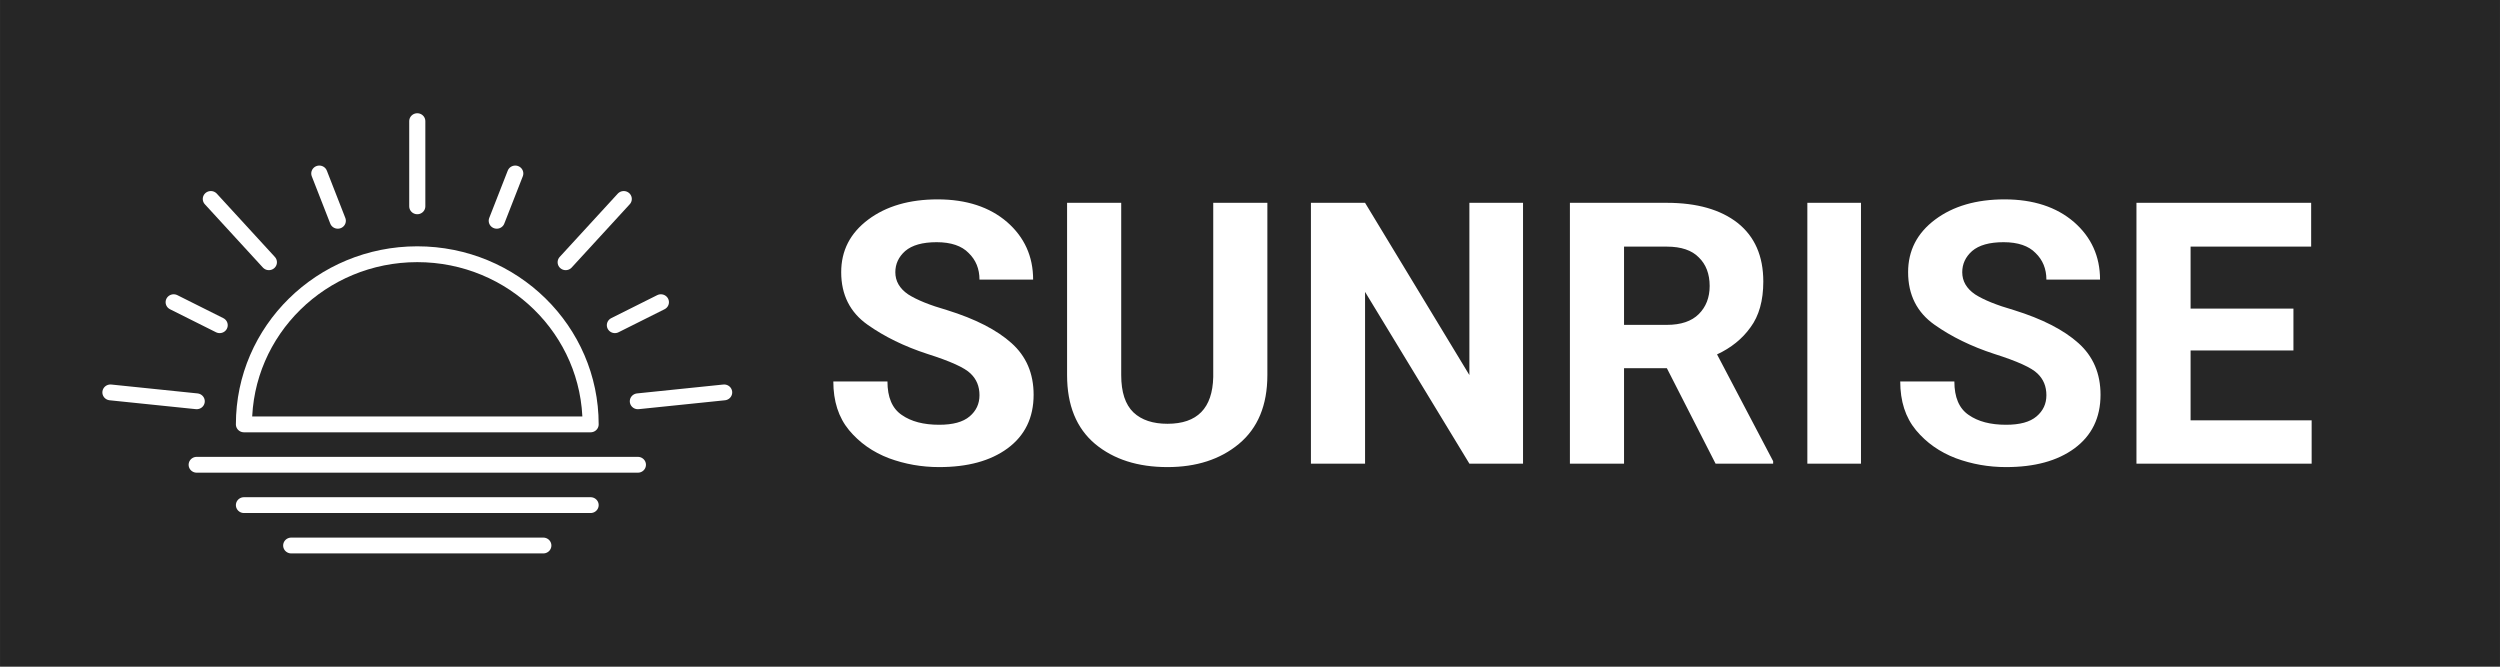
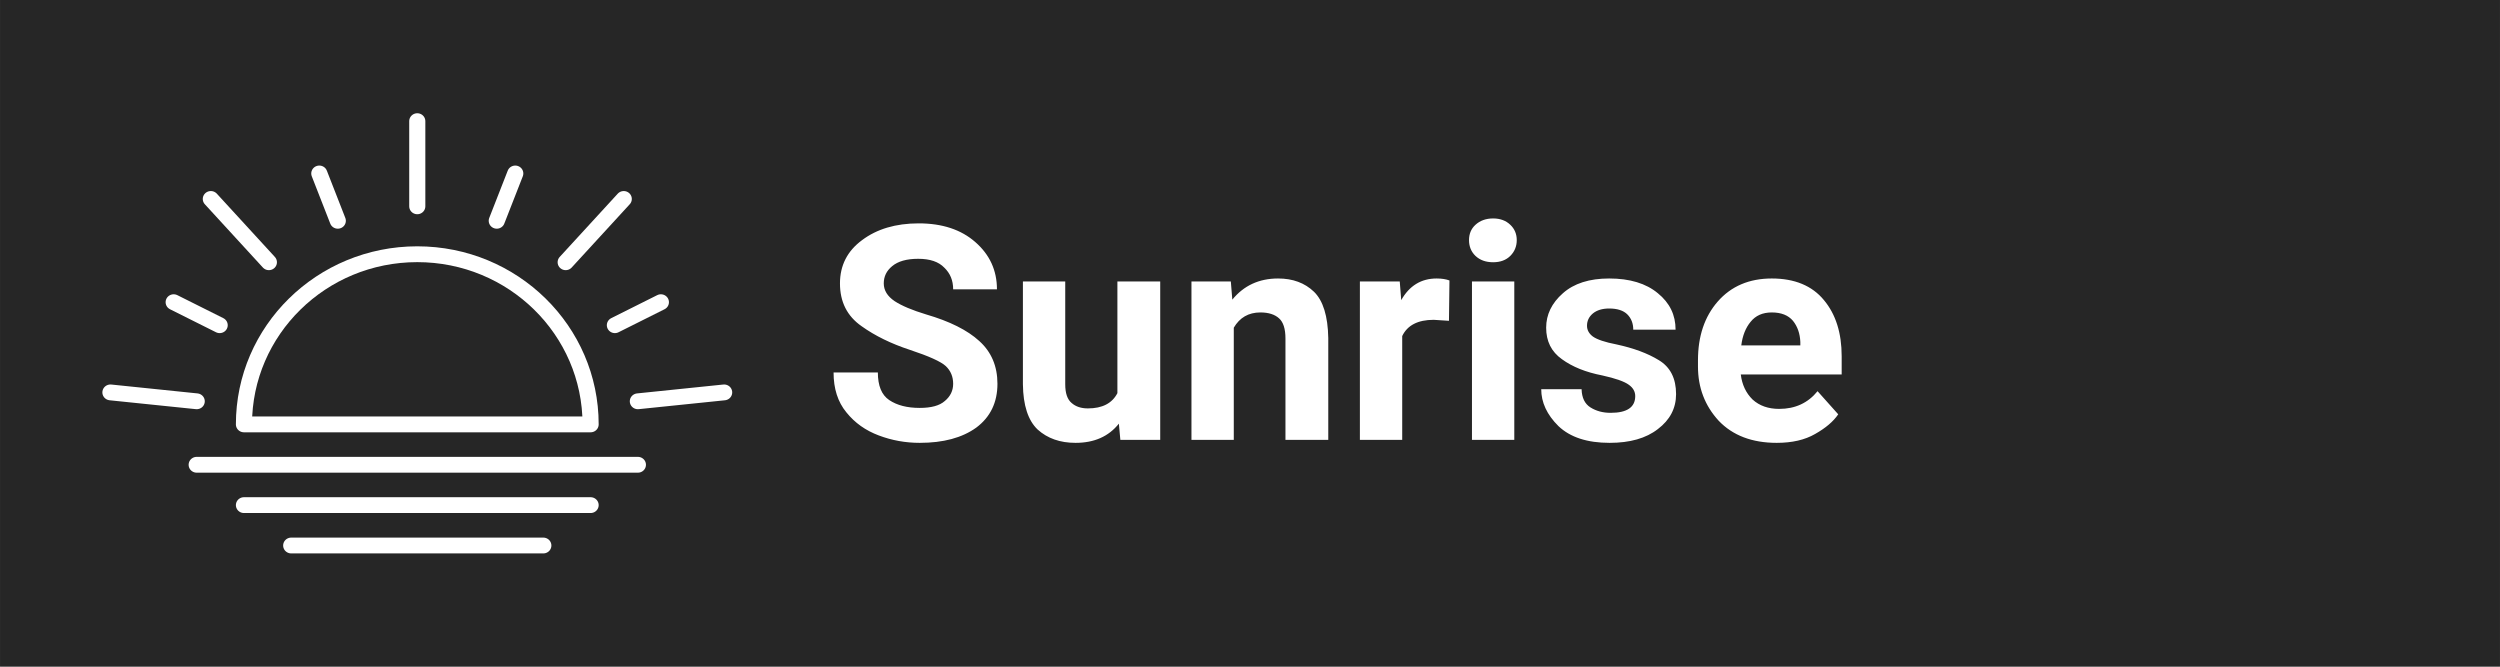
<svg xmlns="http://www.w3.org/2000/svg" width="300" height="80" viewBox="0 0 79.375 21.167" version="1.1" id="svg1" xml:space="preserve">
  <defs id="defs1">
    <style id="style1">
      .cls-1 {
        fill: none;
        stroke: #000;
        stroke-linecap: round;
        stroke-linejoin: round;
        stroke-width: 7.14px;
      }
    </style>
    <style id="style1-3">
      .cls-1 {
        fill: none;
        stroke: #000;
        stroke-linecap: round;
        stroke-linejoin: round;
        stroke-width: 7.14px;
      }
    </style>
    <linearGradient id="swatch242">
      <stop style="stop-color:#ff0000;stop-opacity:1;" offset="0" id="stop242" />
    </linearGradient>
    <style id="style1-4">
      .cls-1 {
        fill: #1d1714;
      }
    </style>
  </defs>
  <g id="g72" transform="translate(-63.1125,-125.6033)">
    <rect style="fill:#262626;fill-opacity:1;stroke:none;stroke-width:0;stroke-dasharray:none" id="rect59" width="79.375" height="21.167" x="0" y="0" transform="translate(63.1125,125.6033)" />
-     <text xml:space="preserve" style="font-size:11.642px;line-height:0;font-family:'DejaVu Math TeX Gyre';-inkscape-font-specification:'DejaVu Math TeX Gyre';text-align:start;writing-mode:lr-tb;direction:ltr;text-anchor:start;fill:none;stroke:#000000;stroke-width:0.132" x="89.179" y="140.325" id="text59">
-       <tspan id="tspan59" style="font-style:normal;font-variant:normal;font-weight:bold;font-stretch:normal;font-size:11.642px;line-height:0;font-family:Roboto;-inkscape-font-specification:'Roboto Bold';text-align:start;text-anchor:start;fill:#ffffff;fill-opacity:1;stroke:none;stroke-width:0.132" x="89.179" y="140.325">SUNRISE</tspan>
+     <text xml:space="preserve" style="font-size:9.525px;line-height:0;font-family:'DejaVu Math TeX Gyre';-inkscape-font-specification:'DejaVu Math TeX Gyre';text-align:start;writing-mode:lr-tb;direction:ltr;text-anchor:start;fill:none;stroke:#000000;stroke-width:0.132" x="89.25" y="139.573" id="text59">
+       <tspan id="tspan59" style="font-style:normal;font-variant:normal;font-weight:bold;font-stretch:normal;font-size:9.525px;line-height:0;font-family:Roboto;-inkscape-font-specification:'Roboto Bold';text-align:start;text-anchor:start;fill:#ffffff;fill-opacity:1;stroke:none;stroke-width:0.132" x="89.25" y="139.573">Sunrise</tspan>
    </text>
    <g id="g71" transform="matrix(0.06170511,0,0,0.06057664,66.39777,129.2337)">
      <path class="cls-1" d="m 72.27,162.51 c 0,-49.26 39.93,-89.19 89.19,-89.19 49.26,0 89.19,39.93 89.19,89.19 z" id="path60" style="fill:none;stroke:#ffffff;stroke-width:8.296;stroke-dasharray:none" />
      <line class="cls-1" x1="161.46" y1="48.21" x2="161.46" y2="3.57" id="line60" style="stroke:#ffffff;stroke-width:8.296;stroke-dasharray:none" />
      <line class="cls-1" x1="85.1" y1="77.52" x2="55.23" y2="44.35" id="line61" style="stroke:#ffffff;stroke-width:8.296;stroke-dasharray:none" />
      <line class="cls-1" x1="47.97" y1="150.4" x2="3.57" y2="145.74" id="line62" style="stroke:#ffffff;stroke-width:8.296;stroke-dasharray:none" />
      <line class="cls-1" x1="120.56" y1="55.79" x2="111.05" y2="30.99" id="line63" style="stroke:#ffffff;stroke-width:8.296;stroke-dasharray:none" />
      <line class="cls-1" x1="59.78" y1="110.52" x2="36.11" y2="98.46" id="line64" style="stroke:#ffffff;stroke-width:8.296;stroke-dasharray:none" />
      <line class="cls-1" x1="237.82" y1="77.52" x2="267.7" y2="44.35" id="line65" style="stroke:#ffffff;stroke-width:8.296;stroke-dasharray:none" />
      <line class="cls-1" x1="274.96" y1="150.4" x2="319.36" y2="145.74" id="line66" style="stroke:#ffffff;stroke-width:8.296;stroke-dasharray:none" />
      <line class="cls-1" x1="202.36" y1="55.79" x2="211.88" y2="30.99" id="line67" style="stroke:#ffffff;stroke-width:8.296;stroke-dasharray:none" />
      <line class="cls-1" x1="263.14" y1="110.52" x2="286.81" y2="98.46" id="line68" style="stroke:#ffffff;stroke-width:8.296;stroke-dasharray:none" />
      <line class="cls-1" x1="47.95" y1="183.67" x2="274.98" y2="183.67" id="line69" style="stroke:#ffffff;stroke-width:8.296;stroke-dasharray:none" />
      <line class="cls-1" x1="72.27" y1="204.82" x2="250.65" y2="204.82" id="line70" style="stroke:#ffffff;stroke-width:8.296;stroke-dasharray:none" />
      <line class="cls-1" x1="226.32" y1="225.99" x2="96.59" y2="225.99" id="line71" style="stroke:#ffffff;stroke-width:8.296;stroke-dasharray:none" />
    </g>
    <rect style="display:none;fill:none;fill-opacity:1;stroke:#ffffff;stroke-width:0.51;stroke-dasharray:none;stroke-opacity:1" id="rect85" width="25.948" height="20.657" x="63.387" y="152.507" transform="translate(-2.8333333e-6,-26.45833)" />
  </g>
</svg>
